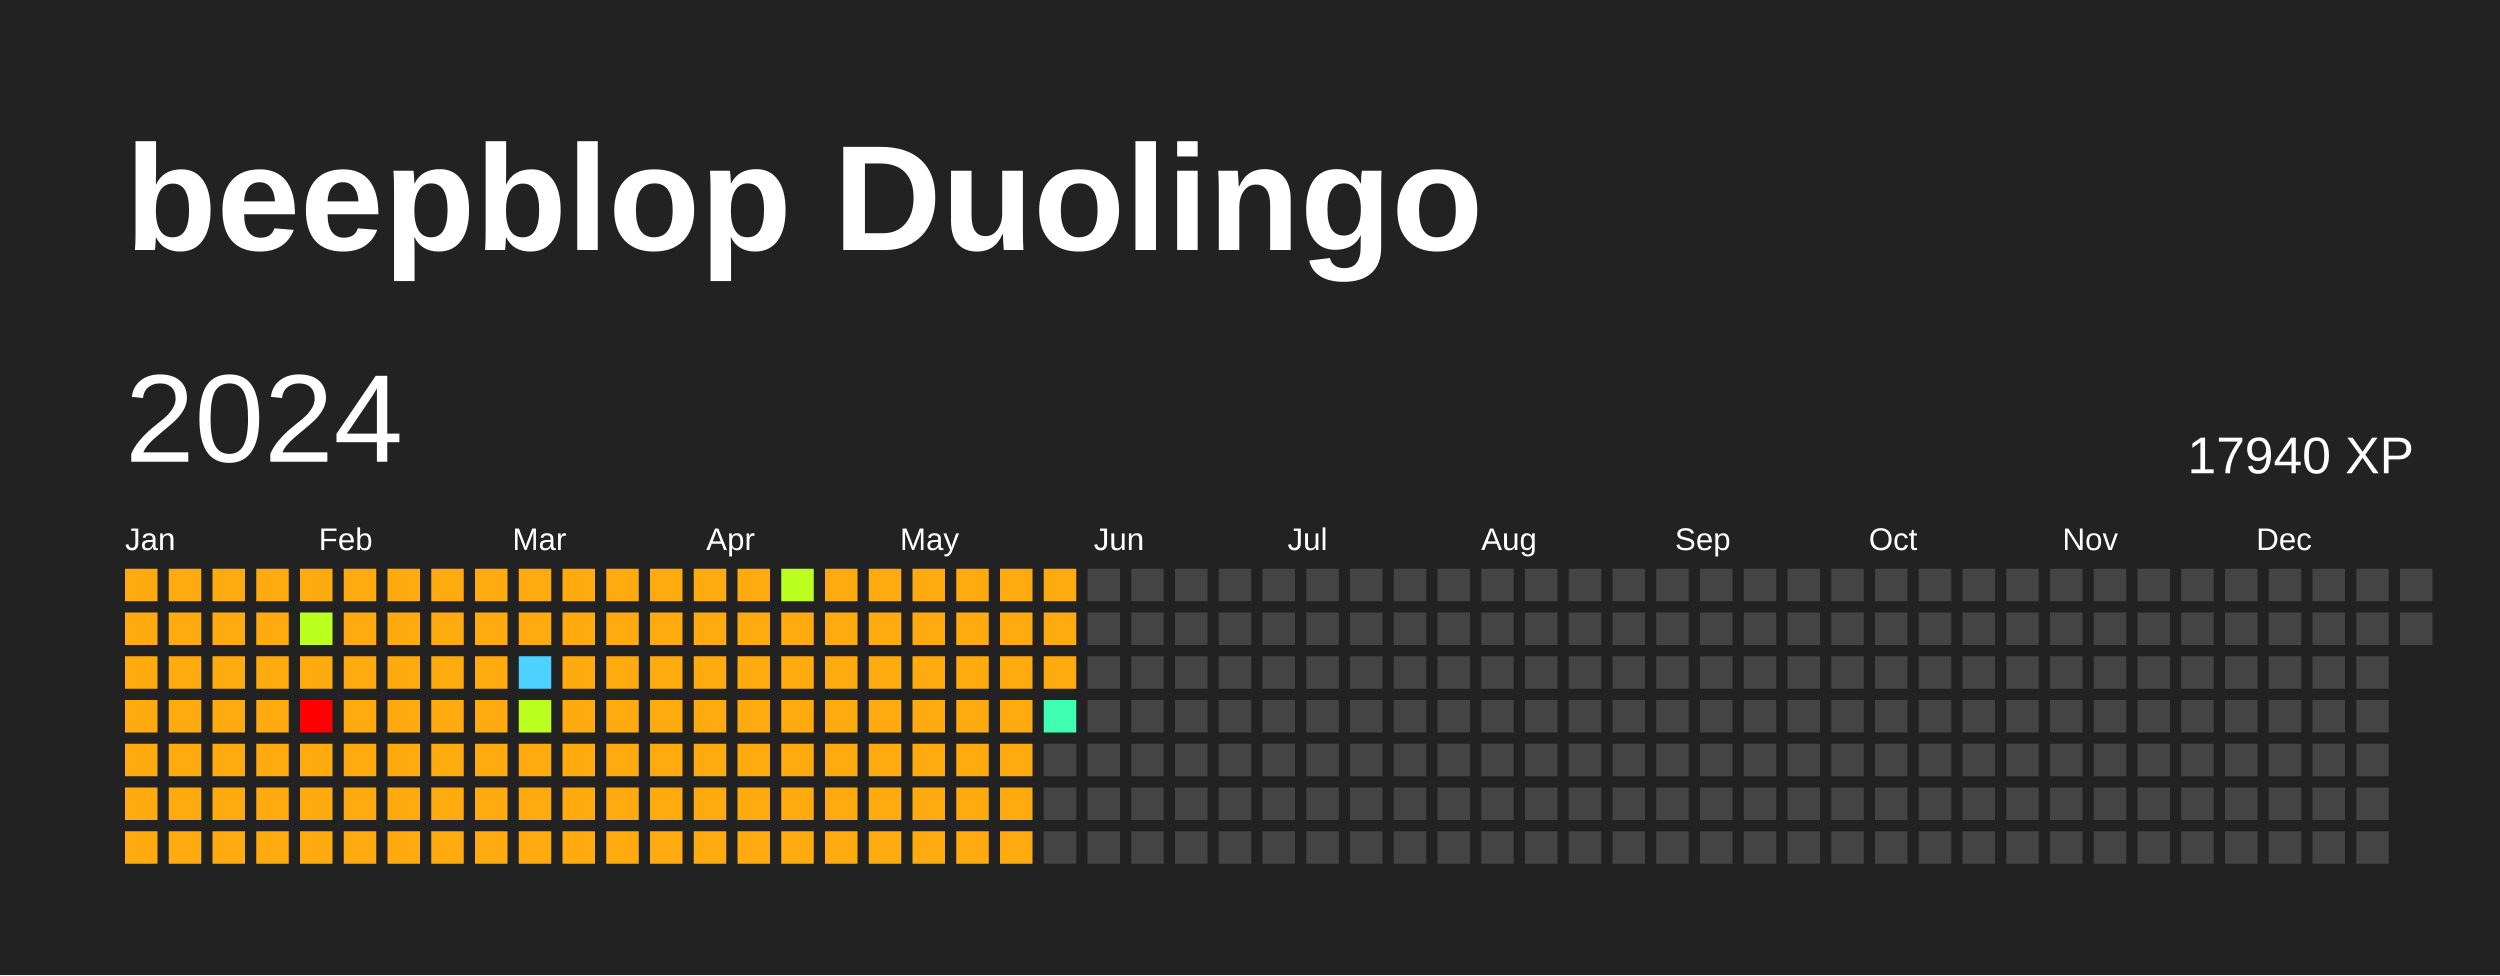
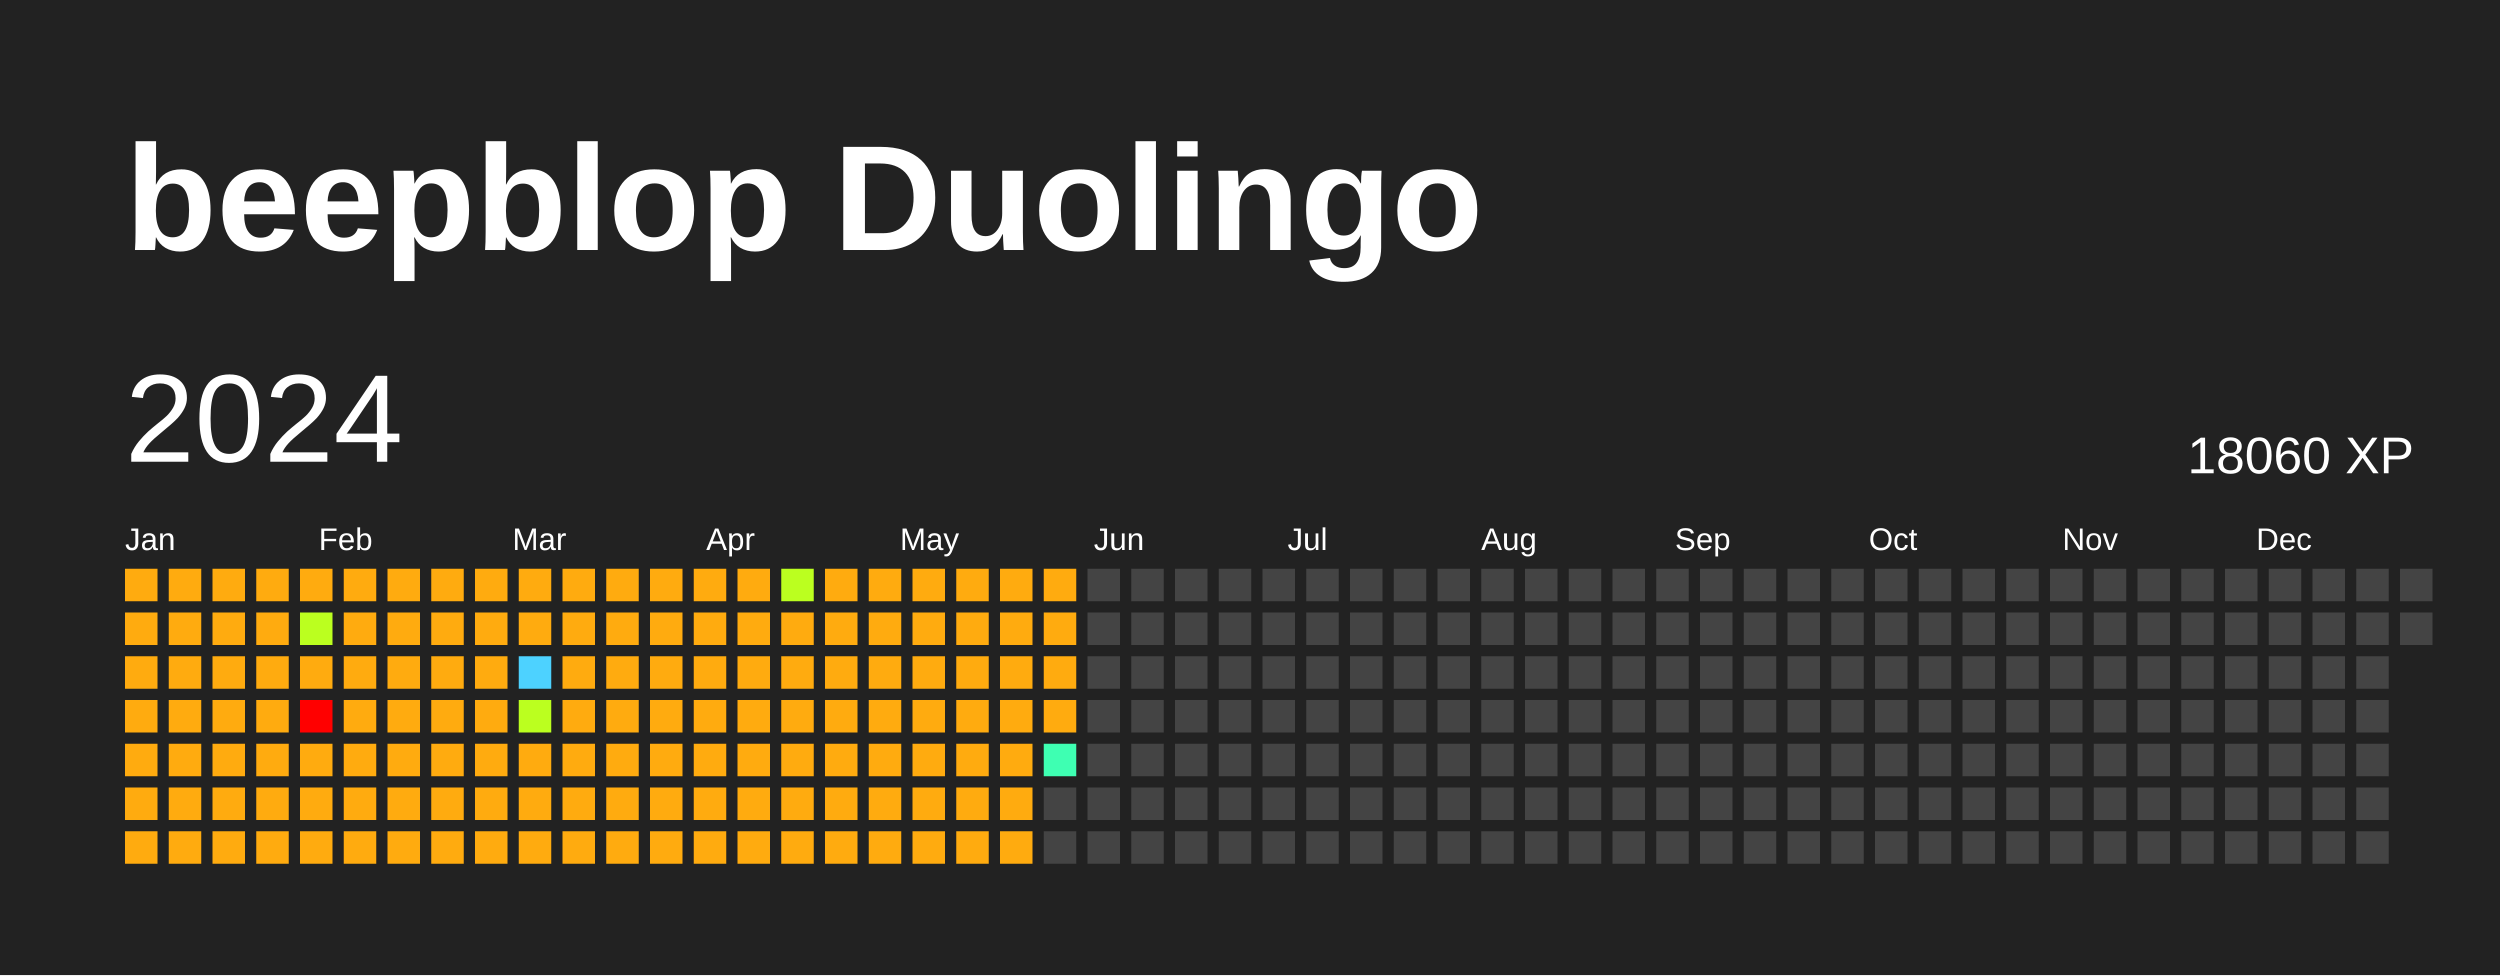
<svg xmlns="http://www.w3.org/2000/svg" baseProfile="full" height="78mm" version="1.1" viewBox="0,0,200,78" width="200mm">
  <defs />
  <rect fill="#222222" height="78" width="200" x="0" y="0" />
  <text fill="#FFFFFF" style="font-size:12px; font-family:Arial; font-weight:bold;" x="10" y="20">beepblop Duolingo</text>
  <text dominant-baseline="hanging" fill="#FFFFFF" style="font-size:10.0px; font-family:Arial;" x="10" y="30">2024</text>
-   <text dominant-baseline="hanging" fill="#FFFFFF" style="font-size:4.125px; font-family:Arial;" x="175" y="35">17940 XP</text>
+   <text dominant-baseline="hanging" fill="#FFFFFF" style="font-size:4.125px; font-family:Arial;" x="175" y="35">18060 XP</text>
  <text fill="#FFFFFF" style="font-size:2.5px; font-family:Arial" x="10.0" y="44">Jan</text>
  <text fill="#FFFFFF" style="font-size:2.5px; font-family:Arial" x="25.5" y="44">Feb</text>
  <text fill="#FFFFFF" style="font-size:2.5px; font-family:Arial" x="41.0" y="44">Mar</text>
  <text fill="#FFFFFF" style="font-size:2.5px; font-family:Arial" x="56.5" y="44">Apr</text>
  <text fill="#FFFFFF" style="font-size:2.5px; font-family:Arial" x="72.0" y="44">May</text>
  <text fill="#FFFFFF" style="font-size:2.5px; font-family:Arial" x="87.5" y="44">Jun</text>
  <text fill="#FFFFFF" style="font-size:2.5px; font-family:Arial" x="103.0" y="44">Jul</text>
  <text fill="#FFFFFF" style="font-size:2.5px; font-family:Arial" x="118.5" y="44">Aug</text>
  <text fill="#FFFFFF" style="font-size:2.5px; font-family:Arial" x="134.0" y="44">Sep</text>
  <text fill="#FFFFFF" style="font-size:2.5px; font-family:Arial" x="149.5" y="44">Oct</text>
  <text fill="#FFFFFF" style="font-size:2.5px; font-family:Arial" x="165.0" y="44">Nov</text>
  <text fill="#FFFFFF" style="font-size:2.5px; font-family:Arial" x="180.5" y="44">Dec</text>
  <rect fill="#ffab0f" height="2.6" width="2.6" x="10.0" y="45.5" />
  <rect fill="#ffab0f" height="2.6" width="2.6" x="10.0" y="49.0" />
  <rect fill="#ffab0f" height="2.6" width="2.6" x="10.0" y="52.5" />
  <rect fill="#ffab0f" height="2.6" width="2.6" x="10.0" y="56.0" />
  <rect fill="#ffab0f" height="2.6" width="2.6" x="10.0" y="59.5" />
  <rect fill="#ffab0f" height="2.6" width="2.6" x="10.0" y="63.0" />
  <rect fill="#ffab0f" height="2.6" width="2.6" x="10.0" y="66.5" />
  <rect fill="#ffab0f" height="2.6" width="2.6" x="13.5" y="45.5" />
  <rect fill="#ffab0f" height="2.6" width="2.6" x="13.5" y="49.0" />
  <rect fill="#ffab0f" height="2.6" width="2.6" x="13.5" y="52.5" />
  <rect fill="#ffab0f" height="2.6" width="2.6" x="13.5" y="56.0" />
  <rect fill="#ffab0f" height="2.6" width="2.6" x="13.5" y="59.5" />
  <rect fill="#ffab0f" height="2.6" width="2.6" x="13.5" y="63.0" />
  <rect fill="#ffab0f" height="2.6" width="2.6" x="13.5" y="66.5" />
  <rect fill="#ffab0f" height="2.6" width="2.6" x="17.0" y="45.5" />
  <rect fill="#ffab0f" height="2.6" width="2.6" x="17.0" y="49.0" />
  <rect fill="#ffab0f" height="2.6" width="2.6" x="17.0" y="52.5" />
  <rect fill="#ffab0f" height="2.6" width="2.6" x="17.0" y="56.0" />
  <rect fill="#ffab0f" height="2.6" width="2.6" x="17.0" y="59.5" />
  <rect fill="#ffab0f" height="2.6" width="2.6" x="17.0" y="63.0" />
  <rect fill="#ffab0f" height="2.6" width="2.6" x="17.0" y="66.5" />
  <rect fill="#ffab0f" height="2.6" width="2.6" x="20.5" y="45.5" />
  <rect fill="#ffab0f" height="2.6" width="2.6" x="20.5" y="49.0" />
  <rect fill="#ffab0f" height="2.6" width="2.6" x="20.5" y="52.5" />
  <rect fill="#ffab0f" height="2.6" width="2.6" x="20.5" y="56.0" />
  <rect fill="#ffab0f" height="2.6" width="2.6" x="20.5" y="59.5" />
  <rect fill="#ffab0f" height="2.6" width="2.6" x="20.5" y="63.0" />
  <rect fill="#ffab0f" height="2.6" width="2.6" x="20.5" y="66.5" />
  <rect fill="#ffab0f" height="2.6" width="2.6" x="24.0" y="45.5" />
  <rect fill="#bbff1f" height="2.6" width="2.6" x="24.0" y="49.0" />
  <rect fill="#ffab0f" height="2.6" width="2.6" x="24.0" y="52.5" />
  <rect fill="red" height="2.6" width="2.6" x="24.0" y="56.0" />
  <rect fill="#ffab0f" height="2.6" width="2.6" x="24.0" y="59.5" />
  <rect fill="#ffab0f" height="2.6" width="2.6" x="24.0" y="63.0" />
  <rect fill="#ffab0f" height="2.6" width="2.6" x="24.0" y="66.5" />
  <rect fill="#ffab0f" height="2.6" width="2.6" x="27.5" y="45.5" />
  <rect fill="#ffab0f" height="2.6" width="2.6" x="27.5" y="49.0" />
  <rect fill="#ffab0f" height="2.6" width="2.6" x="27.5" y="52.5" />
  <rect fill="#ffab0f" height="2.6" width="2.6" x="27.5" y="56.0" />
  <rect fill="#ffab0f" height="2.6" width="2.6" x="27.5" y="59.5" />
  <rect fill="#ffab0f" height="2.6" width="2.6" x="27.5" y="63.0" />
  <rect fill="#ffab0f" height="2.6" width="2.6" x="27.5" y="66.5" />
  <rect fill="#ffab0f" height="2.6" width="2.6" x="31.0" y="45.5" />
  <rect fill="#ffab0f" height="2.6" width="2.6" x="31.0" y="49.0" />
  <rect fill="#ffab0f" height="2.6" width="2.6" x="31.0" y="52.5" />
  <rect fill="#ffab0f" height="2.6" width="2.6" x="31.0" y="56.0" />
  <rect fill="#ffab0f" height="2.6" width="2.6" x="31.0" y="59.5" />
  <rect fill="#ffab0f" height="2.6" width="2.6" x="31.0" y="63.0" />
  <rect fill="#ffab0f" height="2.6" width="2.6" x="31.0" y="66.5" />
  <rect fill="#ffab0f" height="2.6" width="2.6" x="34.5" y="45.5" />
  <rect fill="#ffab0f" height="2.6" width="2.6" x="34.5" y="49.0" />
  <rect fill="#ffab0f" height="2.6" width="2.6" x="34.5" y="52.5" />
  <rect fill="#ffab0f" height="2.6" width="2.6" x="34.5" y="56.0" />
  <rect fill="#ffab0f" height="2.6" width="2.6" x="34.5" y="59.5" />
  <rect fill="#ffab0f" height="2.6" width="2.6" x="34.5" y="63.0" />
  <rect fill="#ffab0f" height="2.6" width="2.6" x="34.5" y="66.5" />
  <rect fill="#ffab0f" height="2.6" width="2.6" x="38.0" y="45.5" />
  <rect fill="#ffab0f" height="2.6" width="2.6" x="38.0" y="49.0" />
  <rect fill="#ffab0f" height="2.6" width="2.6" x="38.0" y="52.5" />
  <rect fill="#ffab0f" height="2.6" width="2.6" x="38.0" y="56.0" />
  <rect fill="#ffab0f" height="2.6" width="2.6" x="38.0" y="59.5" />
  <rect fill="#ffab0f" height="2.6" width="2.6" x="38.0" y="63.0" />
  <rect fill="#ffab0f" height="2.6" width="2.6" x="38.0" y="66.5" />
  <rect fill="#ffab0f" height="2.6" width="2.6" x="41.5" y="45.5" />
  <rect fill="#ffab0f" height="2.6" width="2.6" x="41.5" y="49.0" />
  <rect fill="#4dd2ff" height="2.6" width="2.6" x="41.5" y="52.5" />
  <rect fill="#bbff1f" height="2.6" width="2.6" x="41.5" y="56.0" />
  <rect fill="#ffab0f" height="2.6" width="2.6" x="41.5" y="59.5" />
  <rect fill="#ffab0f" height="2.6" width="2.6" x="41.5" y="63.0" />
  <rect fill="#ffab0f" height="2.6" width="2.6" x="41.5" y="66.5" />
  <rect fill="#ffab0f" height="2.6" width="2.6" x="45.0" y="45.5" />
  <rect fill="#ffab0f" height="2.6" width="2.6" x="45.0" y="49.0" />
  <rect fill="#ffab0f" height="2.6" width="2.6" x="45.0" y="52.5" />
  <rect fill="#ffab0f" height="2.6" width="2.6" x="45.0" y="56.0" />
  <rect fill="#ffab0f" height="2.6" width="2.6" x="45.0" y="59.5" />
  <rect fill="#ffab0f" height="2.6" width="2.6" x="45.0" y="63.0" />
  <rect fill="#ffab0f" height="2.6" width="2.6" x="45.0" y="66.5" />
  <rect fill="#ffab0f" height="2.6" width="2.6" x="48.5" y="45.5" />
  <rect fill="#ffab0f" height="2.6" width="2.6" x="48.5" y="49.0" />
  <rect fill="#ffab0f" height="2.6" width="2.6" x="48.5" y="52.5" />
  <rect fill="#ffab0f" height="2.6" width="2.6" x="48.5" y="56.0" />
  <rect fill="#ffab0f" height="2.6" width="2.6" x="48.5" y="59.5" />
  <rect fill="#ffab0f" height="2.6" width="2.6" x="48.5" y="63.0" />
  <rect fill="#ffab0f" height="2.6" width="2.6" x="48.5" y="66.5" />
  <rect fill="#ffab0f" height="2.6" width="2.6" x="52.0" y="45.5" />
  <rect fill="#ffab0f" height="2.6" width="2.6" x="52.0" y="49.0" />
  <rect fill="#ffab0f" height="2.6" width="2.6" x="52.0" y="52.5" />
  <rect fill="#ffab0f" height="2.6" width="2.6" x="52.0" y="56.0" />
  <rect fill="#ffab0f" height="2.6" width="2.6" x="52.0" y="59.5" />
  <rect fill="#ffab0f" height="2.6" width="2.6" x="52.0" y="63.0" />
  <rect fill="#ffab0f" height="2.6" width="2.6" x="52.0" y="66.5" />
  <rect fill="#ffab0f" height="2.6" width="2.6" x="55.5" y="45.5" />
  <rect fill="#ffab0f" height="2.6" width="2.6" x="55.5" y="49.0" />
  <rect fill="#ffab0f" height="2.6" width="2.6" x="55.5" y="52.5" />
  <rect fill="#ffab0f" height="2.6" width="2.6" x="55.5" y="56.0" />
  <rect fill="#ffab0f" height="2.6" width="2.6" x="55.5" y="59.5" />
  <rect fill="#ffab0f" height="2.6" width="2.6" x="55.5" y="63.0" />
  <rect fill="#ffab0f" height="2.6" width="2.6" x="55.5" y="66.5" />
  <rect fill="#ffab0f" height="2.6" width="2.6" x="59.0" y="45.5" />
  <rect fill="#ffab0f" height="2.6" width="2.6" x="59.0" y="49.0" />
  <rect fill="#ffab0f" height="2.6" width="2.6" x="59.0" y="52.5" />
  <rect fill="#ffab0f" height="2.6" width="2.6" x="59.0" y="56.0" />
  <rect fill="#ffab0f" height="2.6" width="2.6" x="59.0" y="59.5" />
  <rect fill="#ffab0f" height="2.6" width="2.6" x="59.0" y="63.0" />
  <rect fill="#ffab0f" height="2.6" width="2.6" x="59.0" y="66.5" />
  <rect fill="#bbff1f" height="2.6" width="2.6" x="62.5" y="45.5" />
  <rect fill="#ffab0f" height="2.6" width="2.6" x="62.5" y="49.0" />
  <rect fill="#ffab0f" height="2.6" width="2.6" x="62.5" y="52.5" />
  <rect fill="#ffab0f" height="2.6" width="2.6" x="62.5" y="56.0" />
  <rect fill="#ffab0f" height="2.6" width="2.6" x="62.5" y="59.5" />
  <rect fill="#ffab0f" height="2.6" width="2.6" x="62.5" y="63.0" />
  <rect fill="#ffab0f" height="2.6" width="2.6" x="62.5" y="66.5" />
  <rect fill="#ffab0f" height="2.6" width="2.6" x="66.0" y="45.5" />
  <rect fill="#ffab0f" height="2.6" width="2.6" x="66.0" y="49.0" />
  <rect fill="#ffab0f" height="2.6" width="2.6" x="66.0" y="52.5" />
  <rect fill="#ffab0f" height="2.6" width="2.6" x="66.0" y="56.0" />
  <rect fill="#ffab0f" height="2.6" width="2.6" x="66.0" y="59.5" />
  <rect fill="#ffab0f" height="2.6" width="2.6" x="66.0" y="63.0" />
  <rect fill="#ffab0f" height="2.6" width="2.6" x="66.0" y="66.5" />
  <rect fill="#ffab0f" height="2.6" width="2.6" x="69.5" y="45.5" />
  <rect fill="#ffab0f" height="2.6" width="2.6" x="69.5" y="49.0" />
  <rect fill="#ffab0f" height="2.6" width="2.6" x="69.5" y="52.5" />
  <rect fill="#ffab0f" height="2.6" width="2.6" x="69.5" y="56.0" />
  <rect fill="#ffab0f" height="2.6" width="2.6" x="69.5" y="59.5" />
  <rect fill="#ffab0f" height="2.6" width="2.6" x="69.5" y="63.0" />
  <rect fill="#ffab0f" height="2.6" width="2.6" x="69.5" y="66.5" />
  <rect fill="#ffab0f" height="2.6" width="2.6" x="73.0" y="45.5" />
  <rect fill="#ffab0f" height="2.6" width="2.6" x="73.0" y="49.0" />
  <rect fill="#ffab0f" height="2.6" width="2.6" x="73.0" y="52.5" />
  <rect fill="#ffab0f" height="2.6" width="2.6" x="73.0" y="56.0" />
  <rect fill="#ffab0f" height="2.6" width="2.6" x="73.0" y="59.5" />
  <rect fill="#ffab0f" height="2.6" width="2.6" x="73.0" y="63.0" />
  <rect fill="#ffab0f" height="2.6" width="2.6" x="73.0" y="66.5" />
  <rect fill="#ffab0f" height="2.6" width="2.6" x="76.5" y="45.5" />
  <rect fill="#ffab0f" height="2.6" width="2.6" x="76.5" y="49.0" />
  <rect fill="#ffab0f" height="2.6" width="2.6" x="76.5" y="52.5" />
  <rect fill="#ffab0f" height="2.6" width="2.6" x="76.5" y="56.0" />
  <rect fill="#ffab0f" height="2.6" width="2.6" x="76.5" y="59.5" />
  <rect fill="#ffab0f" height="2.6" width="2.6" x="76.5" y="63.0" />
  <rect fill="#ffab0f" height="2.6" width="2.6" x="76.5" y="66.5" />
  <rect fill="#ffab0f" height="2.6" width="2.6" x="80.0" y="45.5" />
  <rect fill="#ffab0f" height="2.6" width="2.6" x="80.0" y="49.0" />
  <rect fill="#ffab0f" height="2.6" width="2.6" x="80.0" y="52.5" />
  <rect fill="#ffab0f" height="2.6" width="2.6" x="80.0" y="56.0" />
  <rect fill="#ffab0f" height="2.6" width="2.6" x="80.0" y="59.5" />
  <rect fill="#ffab0f" height="2.6" width="2.6" x="80.0" y="63.0" />
  <rect fill="#ffab0f" height="2.6" width="2.6" x="80.0" y="66.5" />
  <rect fill="#ffab0f" height="2.6" width="2.6" x="83.5" y="45.5" />
  <rect fill="#ffab0f" height="2.6" width="2.6" x="83.5" y="49.0" />
  <rect fill="#ffab0f" height="2.6" width="2.6" x="83.5" y="52.5" />
-   <rect fill="#3effb2" height="2.6" width="2.6" x="83.5" y="56.0" />
-   <rect fill="#444444" height="2.6" width="2.6" x="83.5" y="59.5" />
+   <rect fill="#ffab0f" height="2.6" width="2.6" x="83.5" y="56.0" />
+   <rect fill="#3effb2" height="2.6" width="2.6" x="83.5" y="59.5" />
  <rect fill="#444444" height="2.6" width="2.6" x="83.5" y="63.0" />
  <rect fill="#444444" height="2.6" width="2.6" x="83.5" y="66.5" />
  <rect fill="#444444" height="2.6" width="2.6" x="87.0" y="45.5" />
  <rect fill="#444444" height="2.6" width="2.6" x="87.0" y="49.0" />
  <rect fill="#444444" height="2.6" width="2.6" x="87.0" y="52.5" />
  <rect fill="#444444" height="2.6" width="2.6" x="87.0" y="56.0" />
  <rect fill="#444444" height="2.6" width="2.6" x="87.0" y="59.5" />
  <rect fill="#444444" height="2.6" width="2.6" x="87.0" y="63.0" />
  <rect fill="#444444" height="2.6" width="2.6" x="87.0" y="66.5" />
  <rect fill="#444444" height="2.6" width="2.6" x="90.5" y="45.5" />
  <rect fill="#444444" height="2.6" width="2.6" x="90.5" y="49.0" />
  <rect fill="#444444" height="2.6" width="2.6" x="90.5" y="52.5" />
  <rect fill="#444444" height="2.6" width="2.6" x="90.5" y="56.0" />
  <rect fill="#444444" height="2.6" width="2.6" x="90.5" y="59.5" />
  <rect fill="#444444" height="2.6" width="2.6" x="90.5" y="63.0" />
  <rect fill="#444444" height="2.6" width="2.6" x="90.5" y="66.5" />
  <rect fill="#444444" height="2.6" width="2.6" x="94.0" y="45.5" />
  <rect fill="#444444" height="2.6" width="2.6" x="94.0" y="49.0" />
  <rect fill="#444444" height="2.6" width="2.6" x="94.0" y="52.5" />
  <rect fill="#444444" height="2.6" width="2.6" x="94.0" y="56.0" />
  <rect fill="#444444" height="2.6" width="2.6" x="94.0" y="59.5" />
  <rect fill="#444444" height="2.6" width="2.6" x="94.0" y="63.0" />
  <rect fill="#444444" height="2.6" width="2.6" x="94.0" y="66.5" />
  <rect fill="#444444" height="2.6" width="2.6" x="97.5" y="45.5" />
  <rect fill="#444444" height="2.6" width="2.6" x="97.5" y="49.0" />
  <rect fill="#444444" height="2.6" width="2.6" x="97.5" y="52.5" />
  <rect fill="#444444" height="2.6" width="2.6" x="97.5" y="56.0" />
  <rect fill="#444444" height="2.6" width="2.6" x="97.5" y="59.5" />
  <rect fill="#444444" height="2.6" width="2.6" x="97.5" y="63.0" />
  <rect fill="#444444" height="2.6" width="2.6" x="97.5" y="66.5" />
  <rect fill="#444444" height="2.6" width="2.6" x="101.0" y="45.5" />
  <rect fill="#444444" height="2.6" width="2.6" x="101.0" y="49.0" />
  <rect fill="#444444" height="2.6" width="2.6" x="101.0" y="52.5" />
  <rect fill="#444444" height="2.6" width="2.6" x="101.0" y="56.0" />
  <rect fill="#444444" height="2.6" width="2.6" x="101.0" y="59.5" />
  <rect fill="#444444" height="2.6" width="2.6" x="101.0" y="63.0" />
  <rect fill="#444444" height="2.6" width="2.6" x="101.0" y="66.5" />
  <rect fill="#444444" height="2.6" width="2.6" x="104.5" y="45.5" />
  <rect fill="#444444" height="2.6" width="2.6" x="104.5" y="49.0" />
  <rect fill="#444444" height="2.6" width="2.6" x="104.5" y="52.5" />
  <rect fill="#444444" height="2.6" width="2.6" x="104.5" y="56.0" />
  <rect fill="#444444" height="2.6" width="2.6" x="104.5" y="59.5" />
  <rect fill="#444444" height="2.6" width="2.6" x="104.5" y="63.0" />
  <rect fill="#444444" height="2.6" width="2.6" x="104.5" y="66.5" />
  <rect fill="#444444" height="2.6" width="2.6" x="108.0" y="45.5" />
  <rect fill="#444444" height="2.6" width="2.6" x="108.0" y="49.0" />
  <rect fill="#444444" height="2.6" width="2.6" x="108.0" y="52.5" />
  <rect fill="#444444" height="2.6" width="2.6" x="108.0" y="56.0" />
  <rect fill="#444444" height="2.6" width="2.6" x="108.0" y="59.5" />
  <rect fill="#444444" height="2.6" width="2.6" x="108.0" y="63.0" />
  <rect fill="#444444" height="2.6" width="2.6" x="108.0" y="66.5" />
  <rect fill="#444444" height="2.6" width="2.6" x="111.5" y="45.5" />
  <rect fill="#444444" height="2.6" width="2.6" x="111.5" y="49.0" />
  <rect fill="#444444" height="2.6" width="2.6" x="111.5" y="52.5" />
  <rect fill="#444444" height="2.6" width="2.6" x="111.5" y="56.0" />
  <rect fill="#444444" height="2.6" width="2.6" x="111.5" y="59.5" />
  <rect fill="#444444" height="2.6" width="2.6" x="111.5" y="63.0" />
  <rect fill="#444444" height="2.6" width="2.6" x="111.5" y="66.5" />
  <rect fill="#444444" height="2.6" width="2.6" x="115.0" y="45.5" />
  <rect fill="#444444" height="2.6" width="2.6" x="115.0" y="49.0" />
  <rect fill="#444444" height="2.6" width="2.6" x="115.0" y="52.5" />
  <rect fill="#444444" height="2.6" width="2.6" x="115.0" y="56.0" />
  <rect fill="#444444" height="2.6" width="2.6" x="115.0" y="59.5" />
  <rect fill="#444444" height="2.6" width="2.6" x="115.0" y="63.0" />
  <rect fill="#444444" height="2.6" width="2.6" x="115.0" y="66.5" />
  <rect fill="#444444" height="2.6" width="2.6" x="118.5" y="45.5" />
  <rect fill="#444444" height="2.6" width="2.6" x="118.5" y="49.0" />
  <rect fill="#444444" height="2.6" width="2.6" x="118.5" y="52.5" />
  <rect fill="#444444" height="2.6" width="2.6" x="118.5" y="56.0" />
  <rect fill="#444444" height="2.6" width="2.6" x="118.5" y="59.5" />
  <rect fill="#444444" height="2.6" width="2.6" x="118.5" y="63.0" />
  <rect fill="#444444" height="2.6" width="2.6" x="118.5" y="66.5" />
  <rect fill="#444444" height="2.6" width="2.6" x="122.0" y="45.5" />
  <rect fill="#444444" height="2.6" width="2.6" x="122.0" y="49.0" />
  <rect fill="#444444" height="2.6" width="2.6" x="122.0" y="52.5" />
  <rect fill="#444444" height="2.6" width="2.6" x="122.0" y="56.0" />
  <rect fill="#444444" height="2.6" width="2.6" x="122.0" y="59.5" />
  <rect fill="#444444" height="2.6" width="2.6" x="122.0" y="63.0" />
  <rect fill="#444444" height="2.6" width="2.6" x="122.0" y="66.5" />
  <rect fill="#444444" height="2.6" width="2.6" x="125.5" y="45.5" />
  <rect fill="#444444" height="2.6" width="2.6" x="125.5" y="49.0" />
  <rect fill="#444444" height="2.6" width="2.6" x="125.5" y="52.5" />
  <rect fill="#444444" height="2.6" width="2.6" x="125.5" y="56.0" />
  <rect fill="#444444" height="2.6" width="2.6" x="125.5" y="59.5" />
  <rect fill="#444444" height="2.6" width="2.6" x="125.5" y="63.0" />
  <rect fill="#444444" height="2.6" width="2.6" x="125.5" y="66.5" />
  <rect fill="#444444" height="2.6" width="2.6" x="129.0" y="45.5" />
  <rect fill="#444444" height="2.6" width="2.6" x="129.0" y="49.0" />
  <rect fill="#444444" height="2.6" width="2.6" x="129.0" y="52.5" />
  <rect fill="#444444" height="2.6" width="2.6" x="129.0" y="56.0" />
  <rect fill="#444444" height="2.6" width="2.6" x="129.0" y="59.5" />
  <rect fill="#444444" height="2.6" width="2.6" x="129.0" y="63.0" />
  <rect fill="#444444" height="2.6" width="2.6" x="129.0" y="66.5" />
  <rect fill="#444444" height="2.6" width="2.6" x="132.5" y="45.5" />
  <rect fill="#444444" height="2.6" width="2.6" x="132.5" y="49.0" />
  <rect fill="#444444" height="2.6" width="2.6" x="132.5" y="52.5" />
  <rect fill="#444444" height="2.6" width="2.6" x="132.5" y="56.0" />
  <rect fill="#444444" height="2.6" width="2.6" x="132.5" y="59.5" />
  <rect fill="#444444" height="2.6" width="2.6" x="132.5" y="63.0" />
  <rect fill="#444444" height="2.6" width="2.6" x="132.5" y="66.5" />
  <rect fill="#444444" height="2.6" width="2.6" x="136.0" y="45.5" />
  <rect fill="#444444" height="2.6" width="2.6" x="136.0" y="49.0" />
  <rect fill="#444444" height="2.6" width="2.6" x="136.0" y="52.5" />
  <rect fill="#444444" height="2.6" width="2.6" x="136.0" y="56.0" />
  <rect fill="#444444" height="2.6" width="2.6" x="136.0" y="59.5" />
  <rect fill="#444444" height="2.6" width="2.6" x="136.0" y="63.0" />
  <rect fill="#444444" height="2.6" width="2.6" x="136.0" y="66.5" />
  <rect fill="#444444" height="2.6" width="2.6" x="139.5" y="45.5" />
  <rect fill="#444444" height="2.6" width="2.6" x="139.5" y="49.0" />
  <rect fill="#444444" height="2.6" width="2.6" x="139.5" y="52.5" />
  <rect fill="#444444" height="2.6" width="2.6" x="139.5" y="56.0" />
  <rect fill="#444444" height="2.6" width="2.6" x="139.5" y="59.5" />
  <rect fill="#444444" height="2.6" width="2.6" x="139.5" y="63.0" />
  <rect fill="#444444" height="2.6" width="2.6" x="139.5" y="66.5" />
  <rect fill="#444444" height="2.6" width="2.6" x="143.0" y="45.5" />
  <rect fill="#444444" height="2.6" width="2.6" x="143.0" y="49.0" />
  <rect fill="#444444" height="2.6" width="2.6" x="143.0" y="52.5" />
  <rect fill="#444444" height="2.6" width="2.6" x="143.0" y="56.0" />
  <rect fill="#444444" height="2.6" width="2.6" x="143.0" y="59.5" />
  <rect fill="#444444" height="2.6" width="2.6" x="143.0" y="63.0" />
  <rect fill="#444444" height="2.6" width="2.6" x="143.0" y="66.5" />
  <rect fill="#444444" height="2.6" width="2.6" x="146.5" y="45.5" />
  <rect fill="#444444" height="2.6" width="2.6" x="146.5" y="49.0" />
  <rect fill="#444444" height="2.6" width="2.6" x="146.5" y="52.5" />
  <rect fill="#444444" height="2.6" width="2.6" x="146.5" y="56.0" />
  <rect fill="#444444" height="2.6" width="2.6" x="146.5" y="59.5" />
  <rect fill="#444444" height="2.6" width="2.6" x="146.5" y="63.0" />
  <rect fill="#444444" height="2.6" width="2.6" x="146.5" y="66.5" />
  <rect fill="#444444" height="2.6" width="2.6" x="150.0" y="45.5" />
  <rect fill="#444444" height="2.6" width="2.6" x="150.0" y="49.0" />
  <rect fill="#444444" height="2.6" width="2.6" x="150.0" y="52.5" />
  <rect fill="#444444" height="2.6" width="2.6" x="150.0" y="56.0" />
  <rect fill="#444444" height="2.6" width="2.6" x="150.0" y="59.5" />
  <rect fill="#444444" height="2.6" width="2.6" x="150.0" y="63.0" />
  <rect fill="#444444" height="2.6" width="2.6" x="150.0" y="66.5" />
  <rect fill="#444444" height="2.6" width="2.6" x="153.5" y="45.5" />
  <rect fill="#444444" height="2.6" width="2.6" x="153.5" y="49.0" />
  <rect fill="#444444" height="2.6" width="2.6" x="153.5" y="52.5" />
  <rect fill="#444444" height="2.6" width="2.6" x="153.5" y="56.0" />
  <rect fill="#444444" height="2.6" width="2.6" x="153.5" y="59.5" />
  <rect fill="#444444" height="2.6" width="2.6" x="153.5" y="63.0" />
  <rect fill="#444444" height="2.6" width="2.6" x="153.5" y="66.5" />
  <rect fill="#444444" height="2.6" width="2.6" x="157.0" y="45.5" />
  <rect fill="#444444" height="2.6" width="2.6" x="157.0" y="49.0" />
  <rect fill="#444444" height="2.6" width="2.6" x="157.0" y="52.5" />
  <rect fill="#444444" height="2.6" width="2.6" x="157.0" y="56.0" />
  <rect fill="#444444" height="2.6" width="2.6" x="157.0" y="59.5" />
  <rect fill="#444444" height="2.6" width="2.6" x="157.0" y="63.0" />
  <rect fill="#444444" height="2.6" width="2.6" x="157.0" y="66.5" />
  <rect fill="#444444" height="2.6" width="2.6" x="160.5" y="45.5" />
  <rect fill="#444444" height="2.6" width="2.6" x="160.5" y="49.0" />
  <rect fill="#444444" height="2.6" width="2.6" x="160.5" y="52.5" />
  <rect fill="#444444" height="2.6" width="2.6" x="160.5" y="56.0" />
  <rect fill="#444444" height="2.6" width="2.6" x="160.5" y="59.5" />
  <rect fill="#444444" height="2.6" width="2.6" x="160.5" y="63.0" />
  <rect fill="#444444" height="2.6" width="2.6" x="160.5" y="66.5" />
  <rect fill="#444444" height="2.6" width="2.6" x="164.0" y="45.5" />
  <rect fill="#444444" height="2.6" width="2.6" x="164.0" y="49.0" />
  <rect fill="#444444" height="2.6" width="2.6" x="164.0" y="52.5" />
  <rect fill="#444444" height="2.6" width="2.6" x="164.0" y="56.0" />
  <rect fill="#444444" height="2.6" width="2.6" x="164.0" y="59.5" />
  <rect fill="#444444" height="2.6" width="2.6" x="164.0" y="63.0" />
  <rect fill="#444444" height="2.6" width="2.6" x="164.0" y="66.5" />
  <rect fill="#444444" height="2.6" width="2.6" x="167.5" y="45.5" />
  <rect fill="#444444" height="2.6" width="2.6" x="167.5" y="49.0" />
  <rect fill="#444444" height="2.6" width="2.6" x="167.5" y="52.5" />
  <rect fill="#444444" height="2.6" width="2.6" x="167.5" y="56.0" />
  <rect fill="#444444" height="2.6" width="2.6" x="167.5" y="59.5" />
  <rect fill="#444444" height="2.6" width="2.6" x="167.5" y="63.0" />
  <rect fill="#444444" height="2.6" width="2.6" x="167.5" y="66.5" />
  <rect fill="#444444" height="2.6" width="2.6" x="171.0" y="45.5" />
  <rect fill="#444444" height="2.6" width="2.6" x="171.0" y="49.0" />
  <rect fill="#444444" height="2.6" width="2.6" x="171.0" y="52.5" />
  <rect fill="#444444" height="2.6" width="2.6" x="171.0" y="56.0" />
  <rect fill="#444444" height="2.6" width="2.6" x="171.0" y="59.5" />
  <rect fill="#444444" height="2.6" width="2.6" x="171.0" y="63.0" />
  <rect fill="#444444" height="2.6" width="2.6" x="171.0" y="66.5" />
  <rect fill="#444444" height="2.6" width="2.6" x="174.5" y="45.5" />
  <rect fill="#444444" height="2.6" width="2.6" x="174.5" y="49.0" />
  <rect fill="#444444" height="2.6" width="2.6" x="174.5" y="52.5" />
  <rect fill="#444444" height="2.6" width="2.6" x="174.5" y="56.0" />
  <rect fill="#444444" height="2.6" width="2.6" x="174.5" y="59.5" />
  <rect fill="#444444" height="2.6" width="2.6" x="174.5" y="63.0" />
  <rect fill="#444444" height="2.6" width="2.6" x="174.5" y="66.5" />
  <rect fill="#444444" height="2.6" width="2.6" x="178.0" y="45.5" />
  <rect fill="#444444" height="2.6" width="2.6" x="178.0" y="49.0" />
  <rect fill="#444444" height="2.6" width="2.6" x="178.0" y="52.5" />
  <rect fill="#444444" height="2.6" width="2.6" x="178.0" y="56.0" />
  <rect fill="#444444" height="2.6" width="2.6" x="178.0" y="59.5" />
  <rect fill="#444444" height="2.6" width="2.6" x="178.0" y="63.0" />
  <rect fill="#444444" height="2.6" width="2.6" x="178.0" y="66.5" />
  <rect fill="#444444" height="2.6" width="2.6" x="181.5" y="45.5" />
  <rect fill="#444444" height="2.6" width="2.6" x="181.5" y="49.0" />
  <rect fill="#444444" height="2.6" width="2.6" x="181.5" y="52.5" />
  <rect fill="#444444" height="2.6" width="2.6" x="181.5" y="56.0" />
  <rect fill="#444444" height="2.6" width="2.6" x="181.5" y="59.5" />
  <rect fill="#444444" height="2.6" width="2.6" x="181.5" y="63.0" />
  <rect fill="#444444" height="2.6" width="2.6" x="181.5" y="66.5" />
  <rect fill="#444444" height="2.6" width="2.6" x="185.0" y="45.5" />
  <rect fill="#444444" height="2.6" width="2.6" x="185.0" y="49.0" />
  <rect fill="#444444" height="2.6" width="2.6" x="185.0" y="52.5" />
  <rect fill="#444444" height="2.6" width="2.6" x="185.0" y="56.0" />
  <rect fill="#444444" height="2.6" width="2.6" x="185.0" y="59.5" />
  <rect fill="#444444" height="2.6" width="2.6" x="185.0" y="63.0" />
  <rect fill="#444444" height="2.6" width="2.6" x="185.0" y="66.5" />
  <rect fill="#444444" height="2.6" width="2.6" x="188.5" y="45.5" />
  <rect fill="#444444" height="2.6" width="2.6" x="188.5" y="49.0" />
  <rect fill="#444444" height="2.6" width="2.6" x="188.5" y="52.5" />
  <rect fill="#444444" height="2.6" width="2.6" x="188.5" y="56.0" />
  <rect fill="#444444" height="2.6" width="2.6" x="188.5" y="59.5" />
  <rect fill="#444444" height="2.6" width="2.6" x="188.5" y="63.0" />
  <rect fill="#444444" height="2.6" width="2.6" x="188.5" y="66.5" />
  <rect fill="#444444" height="2.6" width="2.6" x="192.0" y="45.5" />
  <rect fill="#444444" height="2.6" width="2.6" x="192.0" y="49.0" />
</svg>
